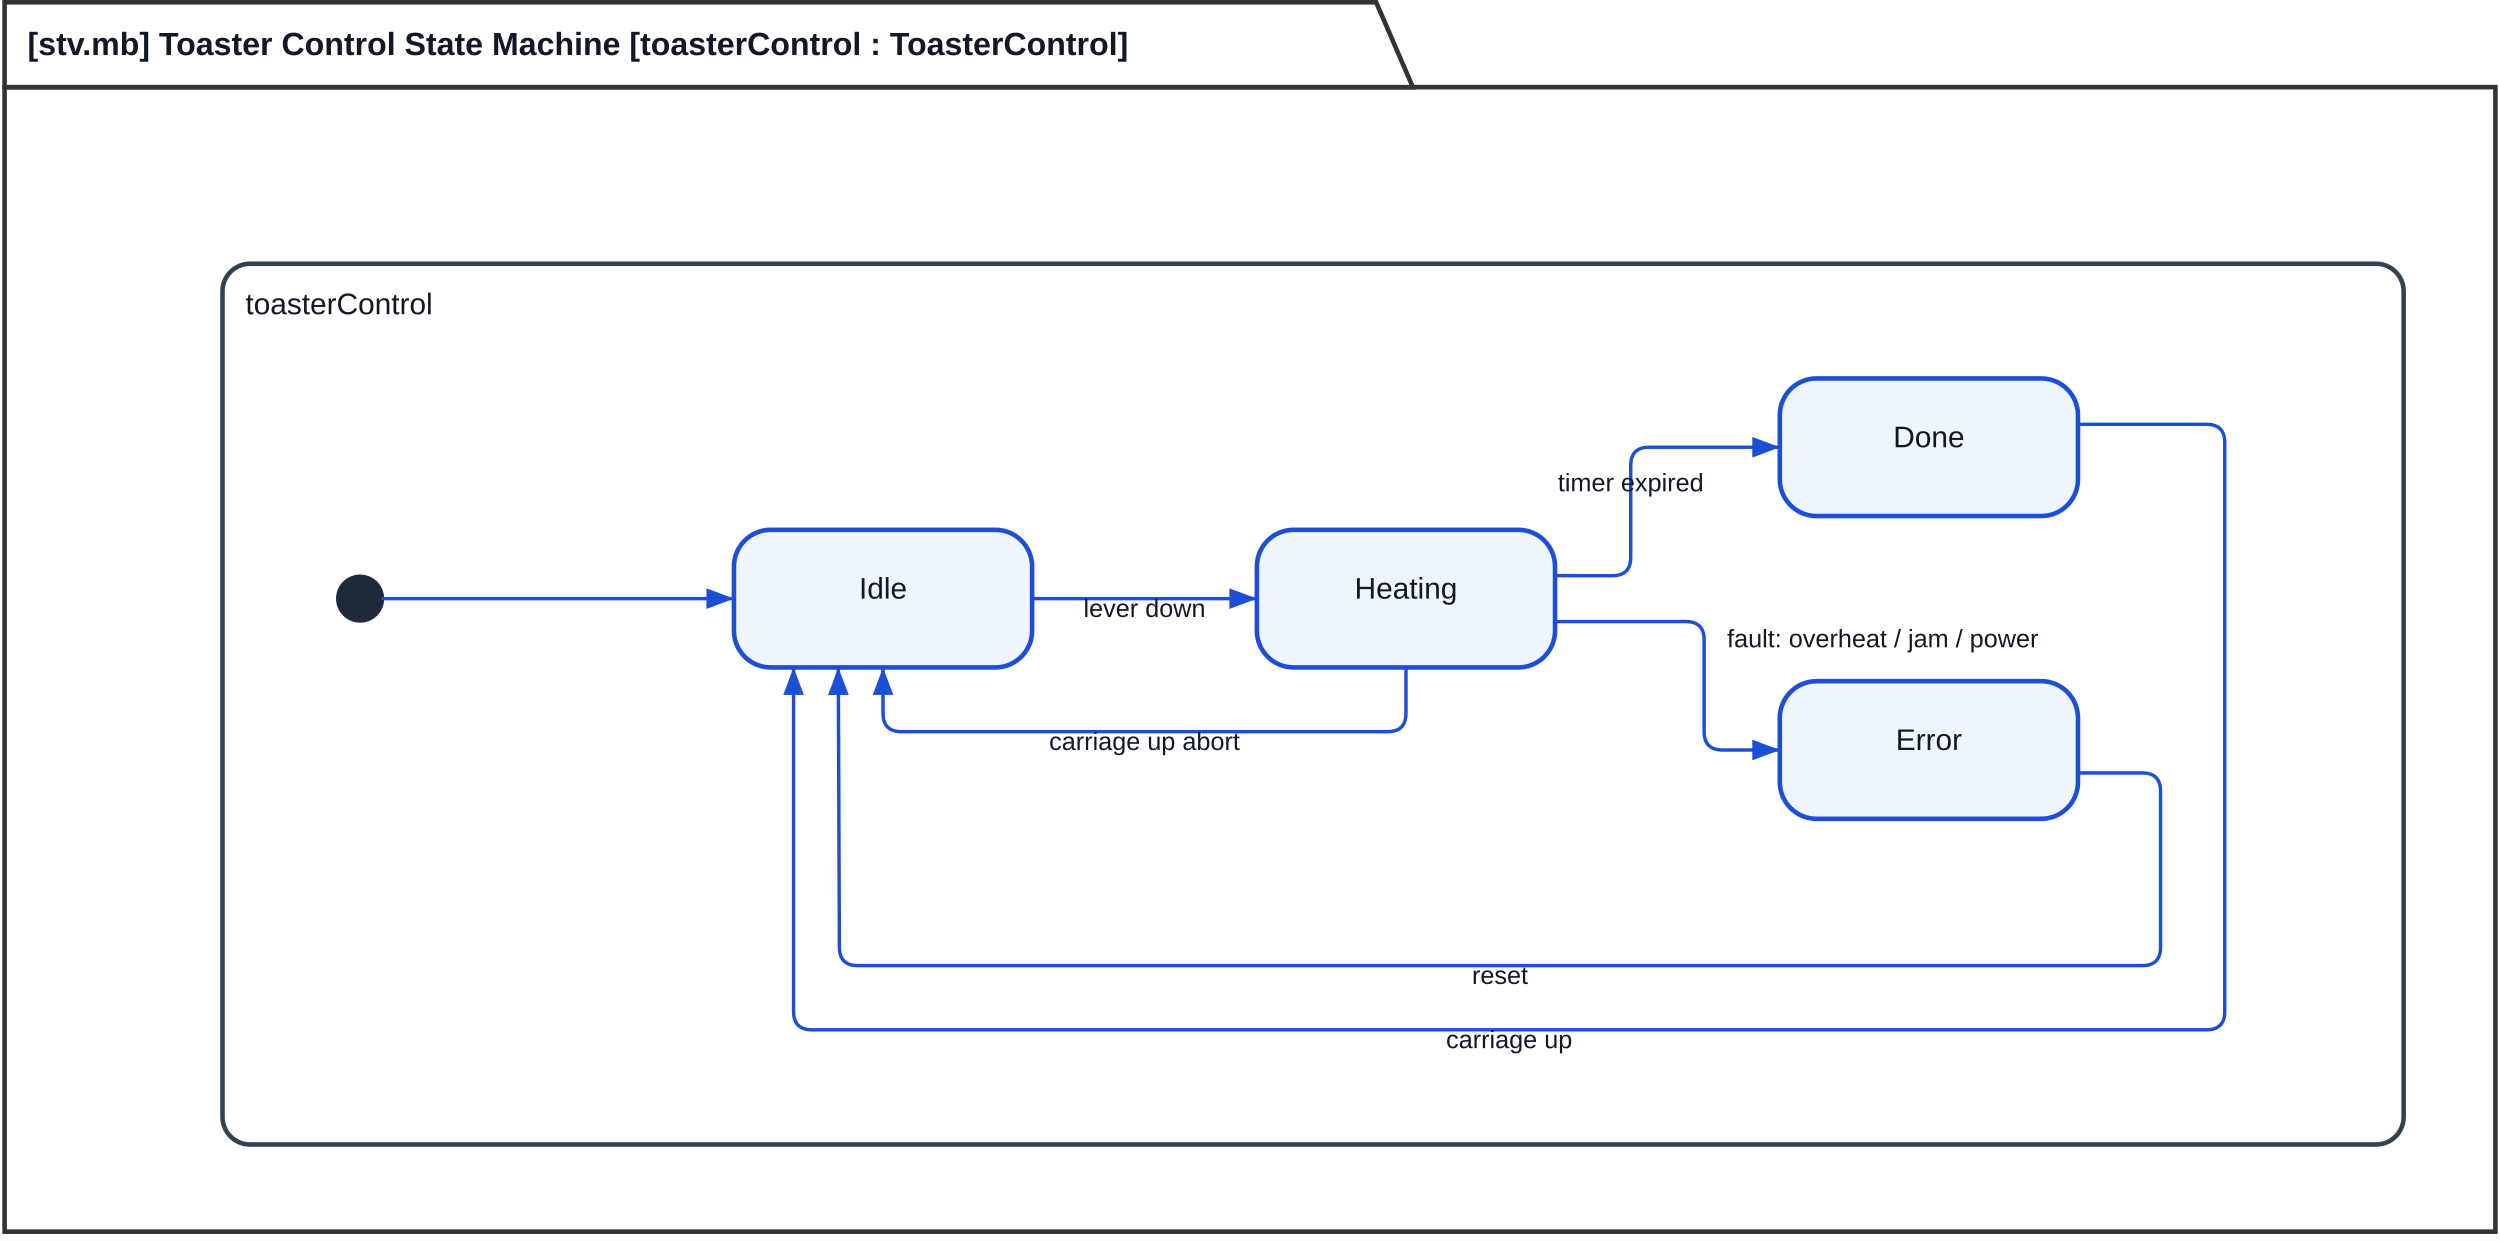
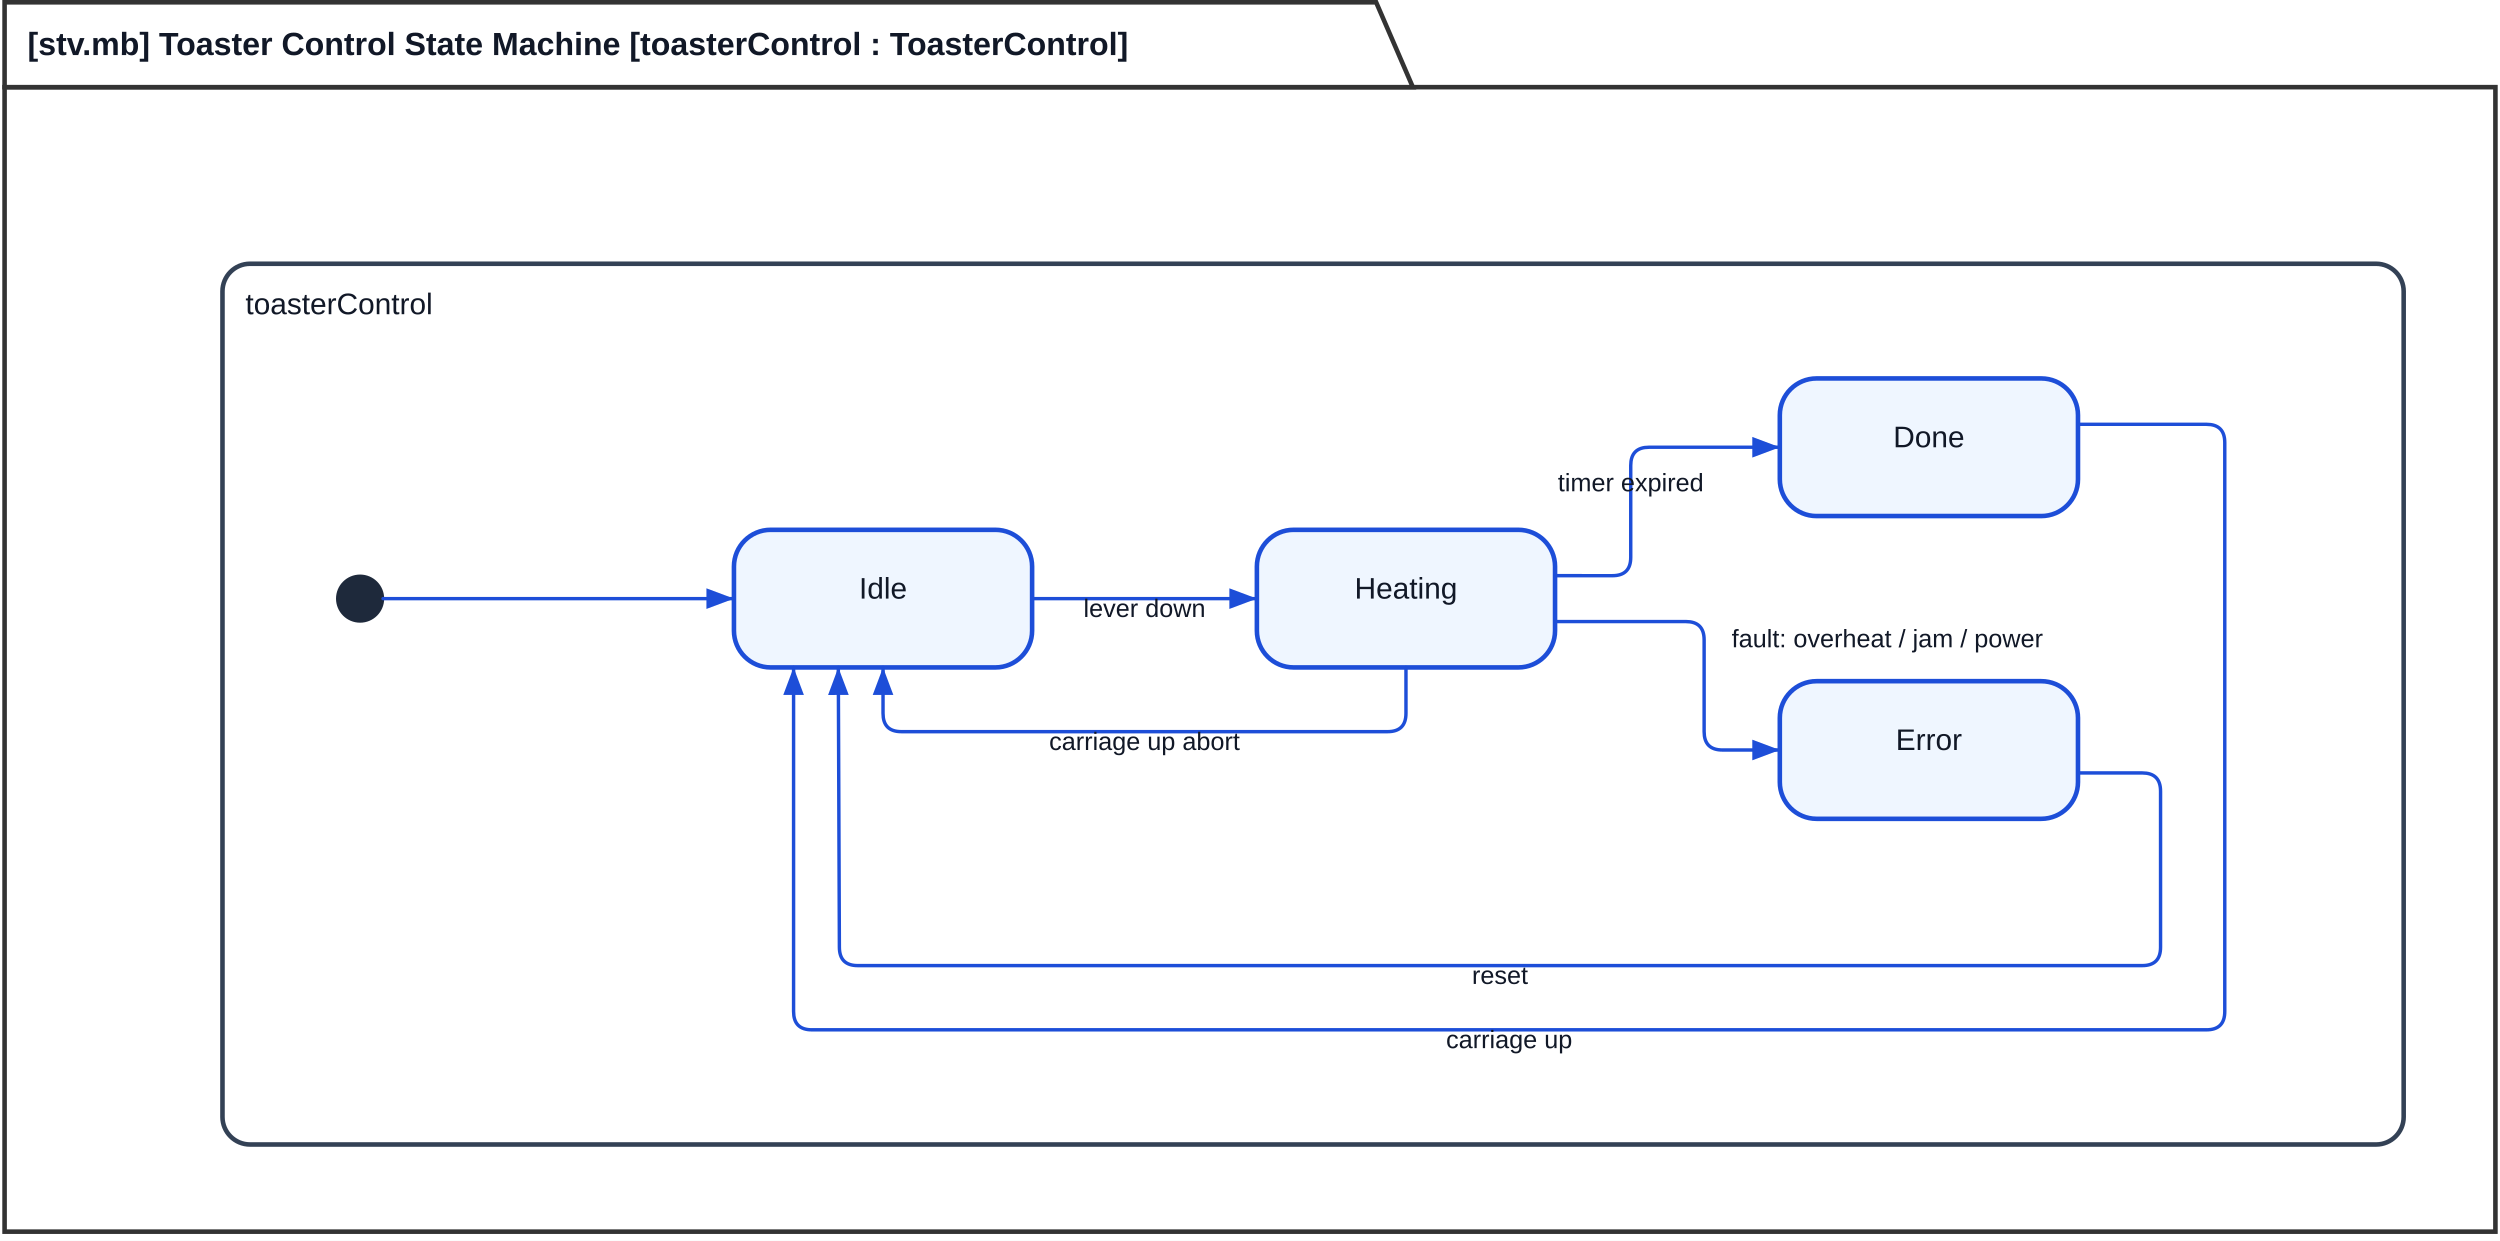
<svg xmlns="http://www.w3.org/2000/svg" width="1090" height="541" viewBox="0 0 1090 541">
  <defs>
    <style>text{font-family:Arial,Helvetica,sans-serif;fill:#111827}.label{font-size:13px}.small{font-size:11px}.header{font-size:14px;font-weight:600}</style>
    <marker id="arrow" markerWidth="8" markerHeight="6" refX="8" refY="3" orient="auto">
      <polygon points="0 0,8 3,0 6" fill="#1D4ED8" />
    </marker>
    <marker id="arrow-dark" markerWidth="8" markerHeight="6" refX="8" refY="3" orient="auto">
      <polygon points="0 0,8 3,0 6" fill="#334155" />
    </marker>
    <marker id="composition" markerWidth="12" markerHeight="12" refX="0" refY="6" orient="auto" markerUnits="strokeWidth">
      <polygon points="0 6,6 0,12 6,6 12" fill="#111827" stroke="#111827" />
    </marker>
  </defs>
  <rect x="0" y="0" width="1090" height="541" fill="#FFFFFF" />
  <rect x="2" y="38" width="1086" height="499" fill="none" stroke="#333333" stroke-width="2" />
  <path d="M 2 1 H 600 L 616 38 H 2 Z" fill="#FFFFFF" stroke="#333333" stroke-width="2" />
  <text class="header" x="12" y="24">[stv.mb] Toaster Control State Machine [toasterControl : ToasterControl]</text>
  <rect x="2" y="38" width="1086" height="501" fill="none" stroke="#333333" stroke-width="0" />
  <g transform="translate(2,40)">
    <rect id="boundary" x="95" y="75" width="951" height="384" rx="12" fill="#FFFFFF" stroke="#334155" stroke-width="2" />
    <text class="label" x="105" y="97">toasterControl</text>
    <circle id="initial" cx="155" cy="221" r="10" fill="#1E293B" stroke="#1E293B" stroke-width="1" />
    <rect id="idle" x="318" y="191" width="130" height="60" rx="16" fill="#EFF6FF" stroke="#1D4ED8" stroke-width="2" />
    <text class="label" text-anchor="middle" x="383" y="221">Idle</text>
    <rect id="heating" x="546" y="191" width="130" height="60" rx="16" fill="#EFF6FF" stroke="#1D4ED8" stroke-width="2" />
    <text class="label" text-anchor="middle" x="611" y="221">Heating</text>
    <rect id="done" x="774" y="125" width="130" height="60" rx="16" fill="#EFF6FF" stroke="#1D4ED8" stroke-width="2" />
    <text class="label" text-anchor="middle" x="839" y="155">Done</text>
    <rect id="error" x="774" y="257" width="130" height="60" rx="16" fill="#EFF6FF" stroke="#1D4ED8" stroke-width="2" />
    <text class="label" text-anchor="middle" x="839" y="287">Error</text>
    <path d="M 165,221 L 318,221" fill="none" stroke="#1D4ED8" stroke-width="1.5" stroke-linejoin="round" stroke-linecap="round" marker-end="url(#arrow)" />
    <path d="M 448,221 L 546,221" fill="none" stroke="#1D4ED8" stroke-width="1.5" stroke-linejoin="round" stroke-linecap="round" marker-end="url(#arrow)" />
    <path d="M 676,210.998 L 701,211 Q 709,211 709,203 L 709,163 Q 709,155 717,155 L 774,155" fill="none" stroke="#1D4ED8" stroke-width="1.5" stroke-linejoin="round" stroke-linecap="round" marker-end="url(#arrow)" />
    <path d="M 676,231.002 L 733,231 Q 741,231 741,239 L 741,279 Q 741,287 749,287 L 774,287" fill="none" stroke="#1D4ED8" stroke-width="1.5" stroke-linejoin="round" stroke-linecap="round" marker-end="url(#arrow)" />
    <path d="M 611,251 L 611,271 Q 611,279 603,279 L 391,279 Q 383,279 383,271 L 383,251" fill="none" stroke="#1D4ED8" stroke-width="1.5" stroke-linejoin="round" stroke-linecap="round" marker-end="url(#arrow)" />
    <path d="M 904,144.998 L 960,145 Q 968,145 968,153 L 968,401 Q 968,409 960,409 L 352,409 Q 344,409 344,401 L 344,251" fill="none" stroke="#1D4ED8" stroke-width="1.5" stroke-linejoin="round" stroke-linecap="round" marker-end="url(#arrow)" />
    <path d="M 904,297.002 L 932,297 Q 940,297 940,305 L 940,373 Q 940,381 932,381 L 372,381 Q 364,381 363.969,373 L 363.5,251" fill="none" stroke="#1D4ED8" stroke-width="1.5" stroke-linejoin="round" stroke-linecap="round" marker-end="url(#arrow)" />
    <text class="small" text-anchor="middle" x="497" y="229">lever down</text>
    <text class="small" text-anchor="middle" x="709" y="174.2">timer expired</text>
-     <text class="small" x="751" y="242.2">fault: overheat / jam / power</text>
+     <text class="small" x="753" y="242.2">fault: overheat / jam / power</text>
    <text class="small" text-anchor="middle" x="497" y="287">carriage up abort</text>
    <text class="small" text-anchor="middle" x="656" y="417">carriage up</text>
    <text class="small" text-anchor="middle" x="652" y="389">reset</text>
  </g>
</svg>
